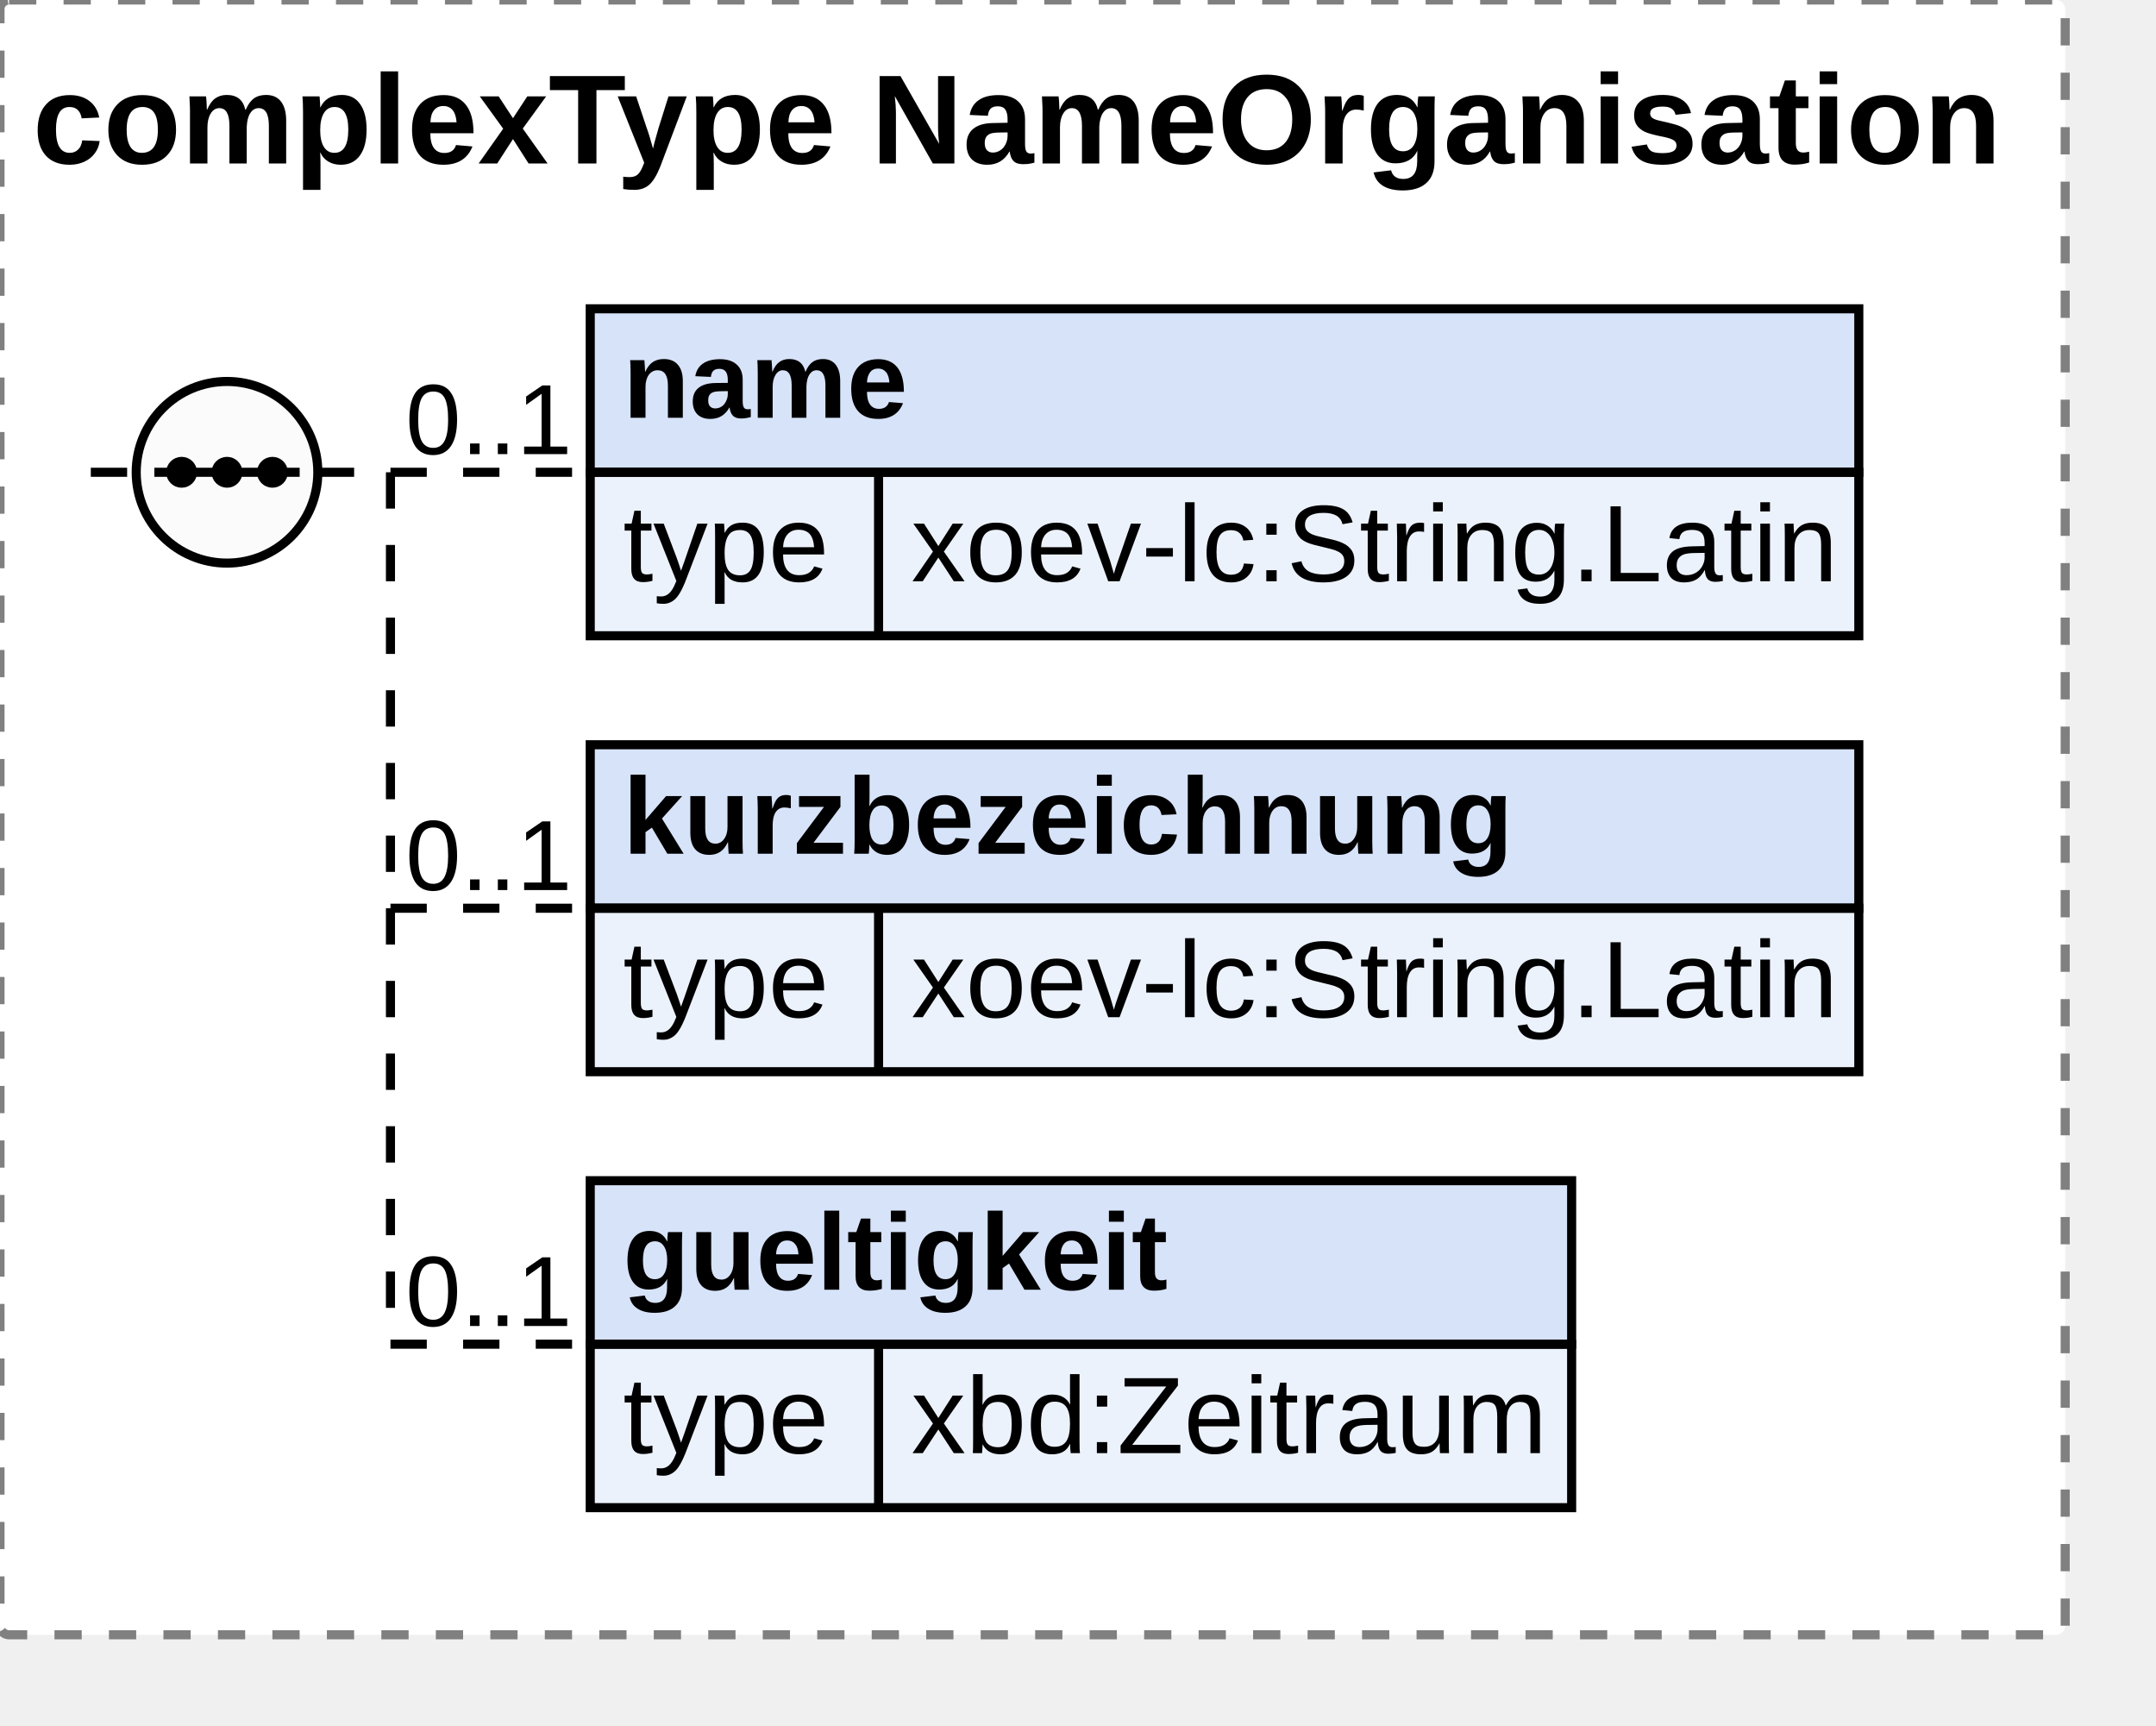
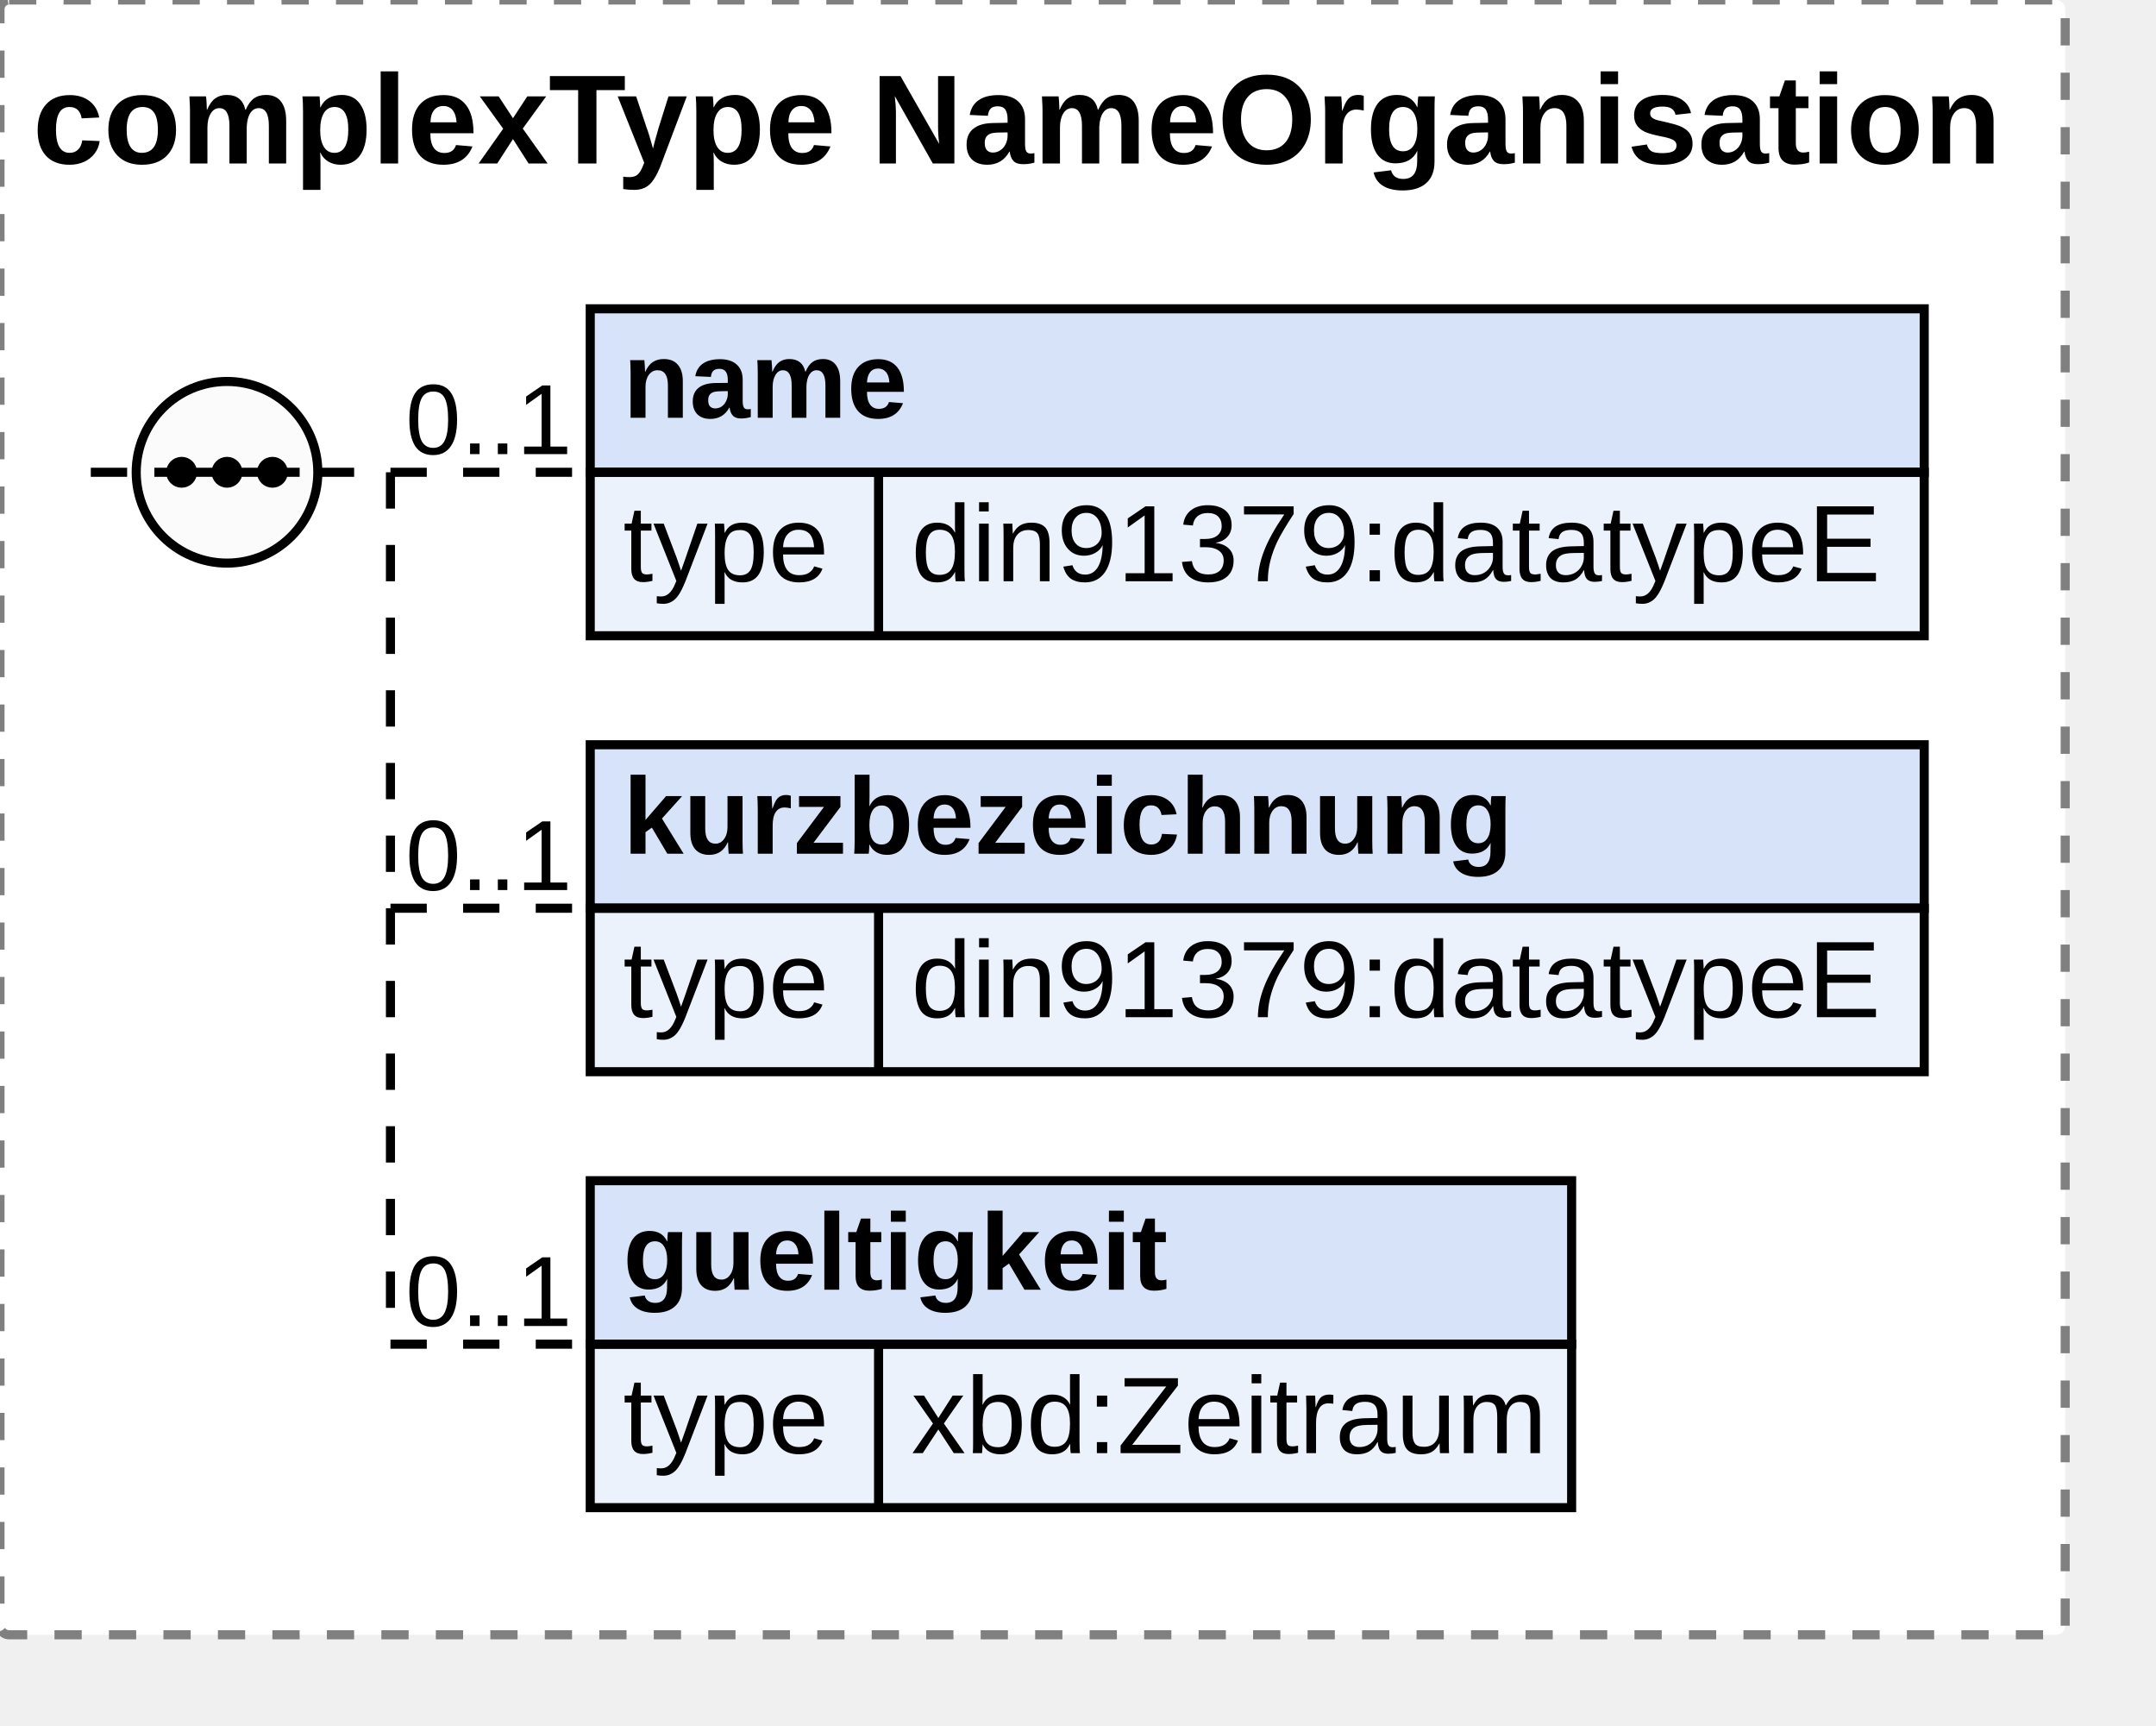
<svg xmlns="http://www.w3.org/2000/svg" width="237.431" height="190">
  <defs>
    <style type="text/css">
                        text {
                            font-family: 'Arial';
                            fill: black;
                        }
                        text.at {
                            font-family: 'Arial';
                            fill: rgb(242, 152, 0);
                        }
                        line {
                            stroke: black;
                        }
                        line.type-structure {
                            stroke: black;
                        }
                        line.type-structure-optional {
                            stroke: black;
                            stroke-dasharray: 4, 4;
                        }
                        rect.attribute-upper {
                            stroke: black;
                            fill: rgb(255, 239, 211);
                        }
                        rect.element-upper {
                            stroke: black;
                            fill: rgb(215, 227, 249);
                        }
                        rect.element-lower {
                            stroke: black;
                            fill: rgb(236, 242, 252);
                        }
                        a text {
                            fill: black;
                        } 
                    </style>
  </defs>
  <rect width="227.431" height="180" stroke-dasharray="3,3" rx="1" ry="1" style="stroke: grey;fill: white;" />
  <text font-size="14" x="3.6" y="18" font-weight="bold">complexType NameOrganisation</text>
  <g transform="translate(10,34)">
    <g transform="translate(55,0)">
-       <rect width="139.703" height="18" class="element-upper" />
-       <rect width="139.703" height="18" y="18" class="element-lower" />
+       <rect width="146.906" height="18" class="element-upper" />
+       <rect width="146.906" height="18" y="18" class="element-lower" />
      <text font-size="12" x="3.6" y="12" font-weight="bold">name</text>
-       <line x1="0" y1="18" x2="139.703" y2="18" />
+       <line x1="0" y1="18" x2="146.906" y2="18" />
      <text font-size="12" fill="grey" x="3.6" y="30">type</text>
      <line x1="31.753" y1="18" x2="31.753" y2="36" />
-       <text font-size="12" x="35.353" y="30">xoev-lc:String.Latin</text>
-       <g transform="translate(139.7031,0)" />
+       <text font-size="12" x="35.353" y="30">din91379:datatypeE</text>
+       <g transform="translate(146.9062,0)" />
    </g>
    <line x1="33" y1="18" x2="55" y2="18" class="type-structure-optional" />
    <text font-size="11" fill="black" x="53" y="16" text-anchor="end">0..1</text>
    <line x1="33" y1="18" x2="33" y2="18" class="type-structure-optional" />
    <g transform="translate(55,48)">
-       <rect width="139.703" height="18" class="element-upper" />
-       <rect width="139.703" height="18" y="18" class="element-lower" />
+       <rect width="146.906" height="18" class="element-upper" />
+       <rect width="146.906" height="18" y="18" class="element-lower" />
      <text font-size="12" x="3.6" y="12" font-weight="bold">kurzbezeichnung</text>
-       <line x1="0" y1="18" x2="139.703" y2="18" />
+       <line x1="0" y1="18" x2="146.906" y2="18" />
      <text font-size="12" fill="grey" x="3.6" y="30">type</text>
      <line x1="31.753" y1="18" x2="31.753" y2="36" />
-       <text font-size="12" x="35.353" y="30">xoev-lc:String.Latin</text>
-       <g transform="translate(139.7031,0)" />
+       <text font-size="12" x="35.353" y="30">din91379:datatypeE</text>
+       <g transform="translate(146.9062,0)" />
    </g>
    <line x1="33" y1="66" x2="55" y2="66" class="type-structure-optional" />
    <text font-size="11" fill="black" x="53" y="64" text-anchor="end">0..1</text>
    <line x1="33" y1="18" x2="33" y2="66" class="type-structure-optional" />
    <g transform="translate(55,96)">
      <rect width="108.078" height="18" class="element-upper" />
      <rect width="108.078" height="18" y="18" class="element-lower" />
      <text font-size="12" x="3.6" y="12" font-weight="bold">gueltigkeit</text>
      <line x1="0" y1="18" x2="108.078" y2="18" />
      <text font-size="12" fill="grey" x="3.6" y="30">type</text>
      <line x1="31.753" y1="18" x2="31.753" y2="36" />
      <text font-size="12" x="35.353" y="30">xbd:Zeitraum</text>
      <g transform="translate(108.0781,0)" />
    </g>
    <line x1="33" y1="114" x2="55" y2="114" class="type-structure-optional" />
    <text font-size="11" fill="black" x="53" y="112" text-anchor="end">0..1</text>
    <line x1="33" y1="66" x2="33" y2="114" class="type-structure-optional" />
    <circle cx="15" cy="18" r="10" stroke="black" fill="rgb(251, 251, 251)" />
    <line x1="0" y1="18" x2="5" y2="18" class="type-structure-optional" />
    <line x1="25" y1="18" x2="33" y2="18" class="type-structure-optional" />
    <circle cx="10" cy="18" r="1.2" stroke="black" fill="black" />
    <circle cx="15" cy="18" r="1.2" stroke="black" fill="black" />
    <circle cx="20" cy="18" r="1.2" stroke="black" fill="black" />
    <line x1="7" y1="18" x2="23" y2="18" />
  </g>
</svg>
